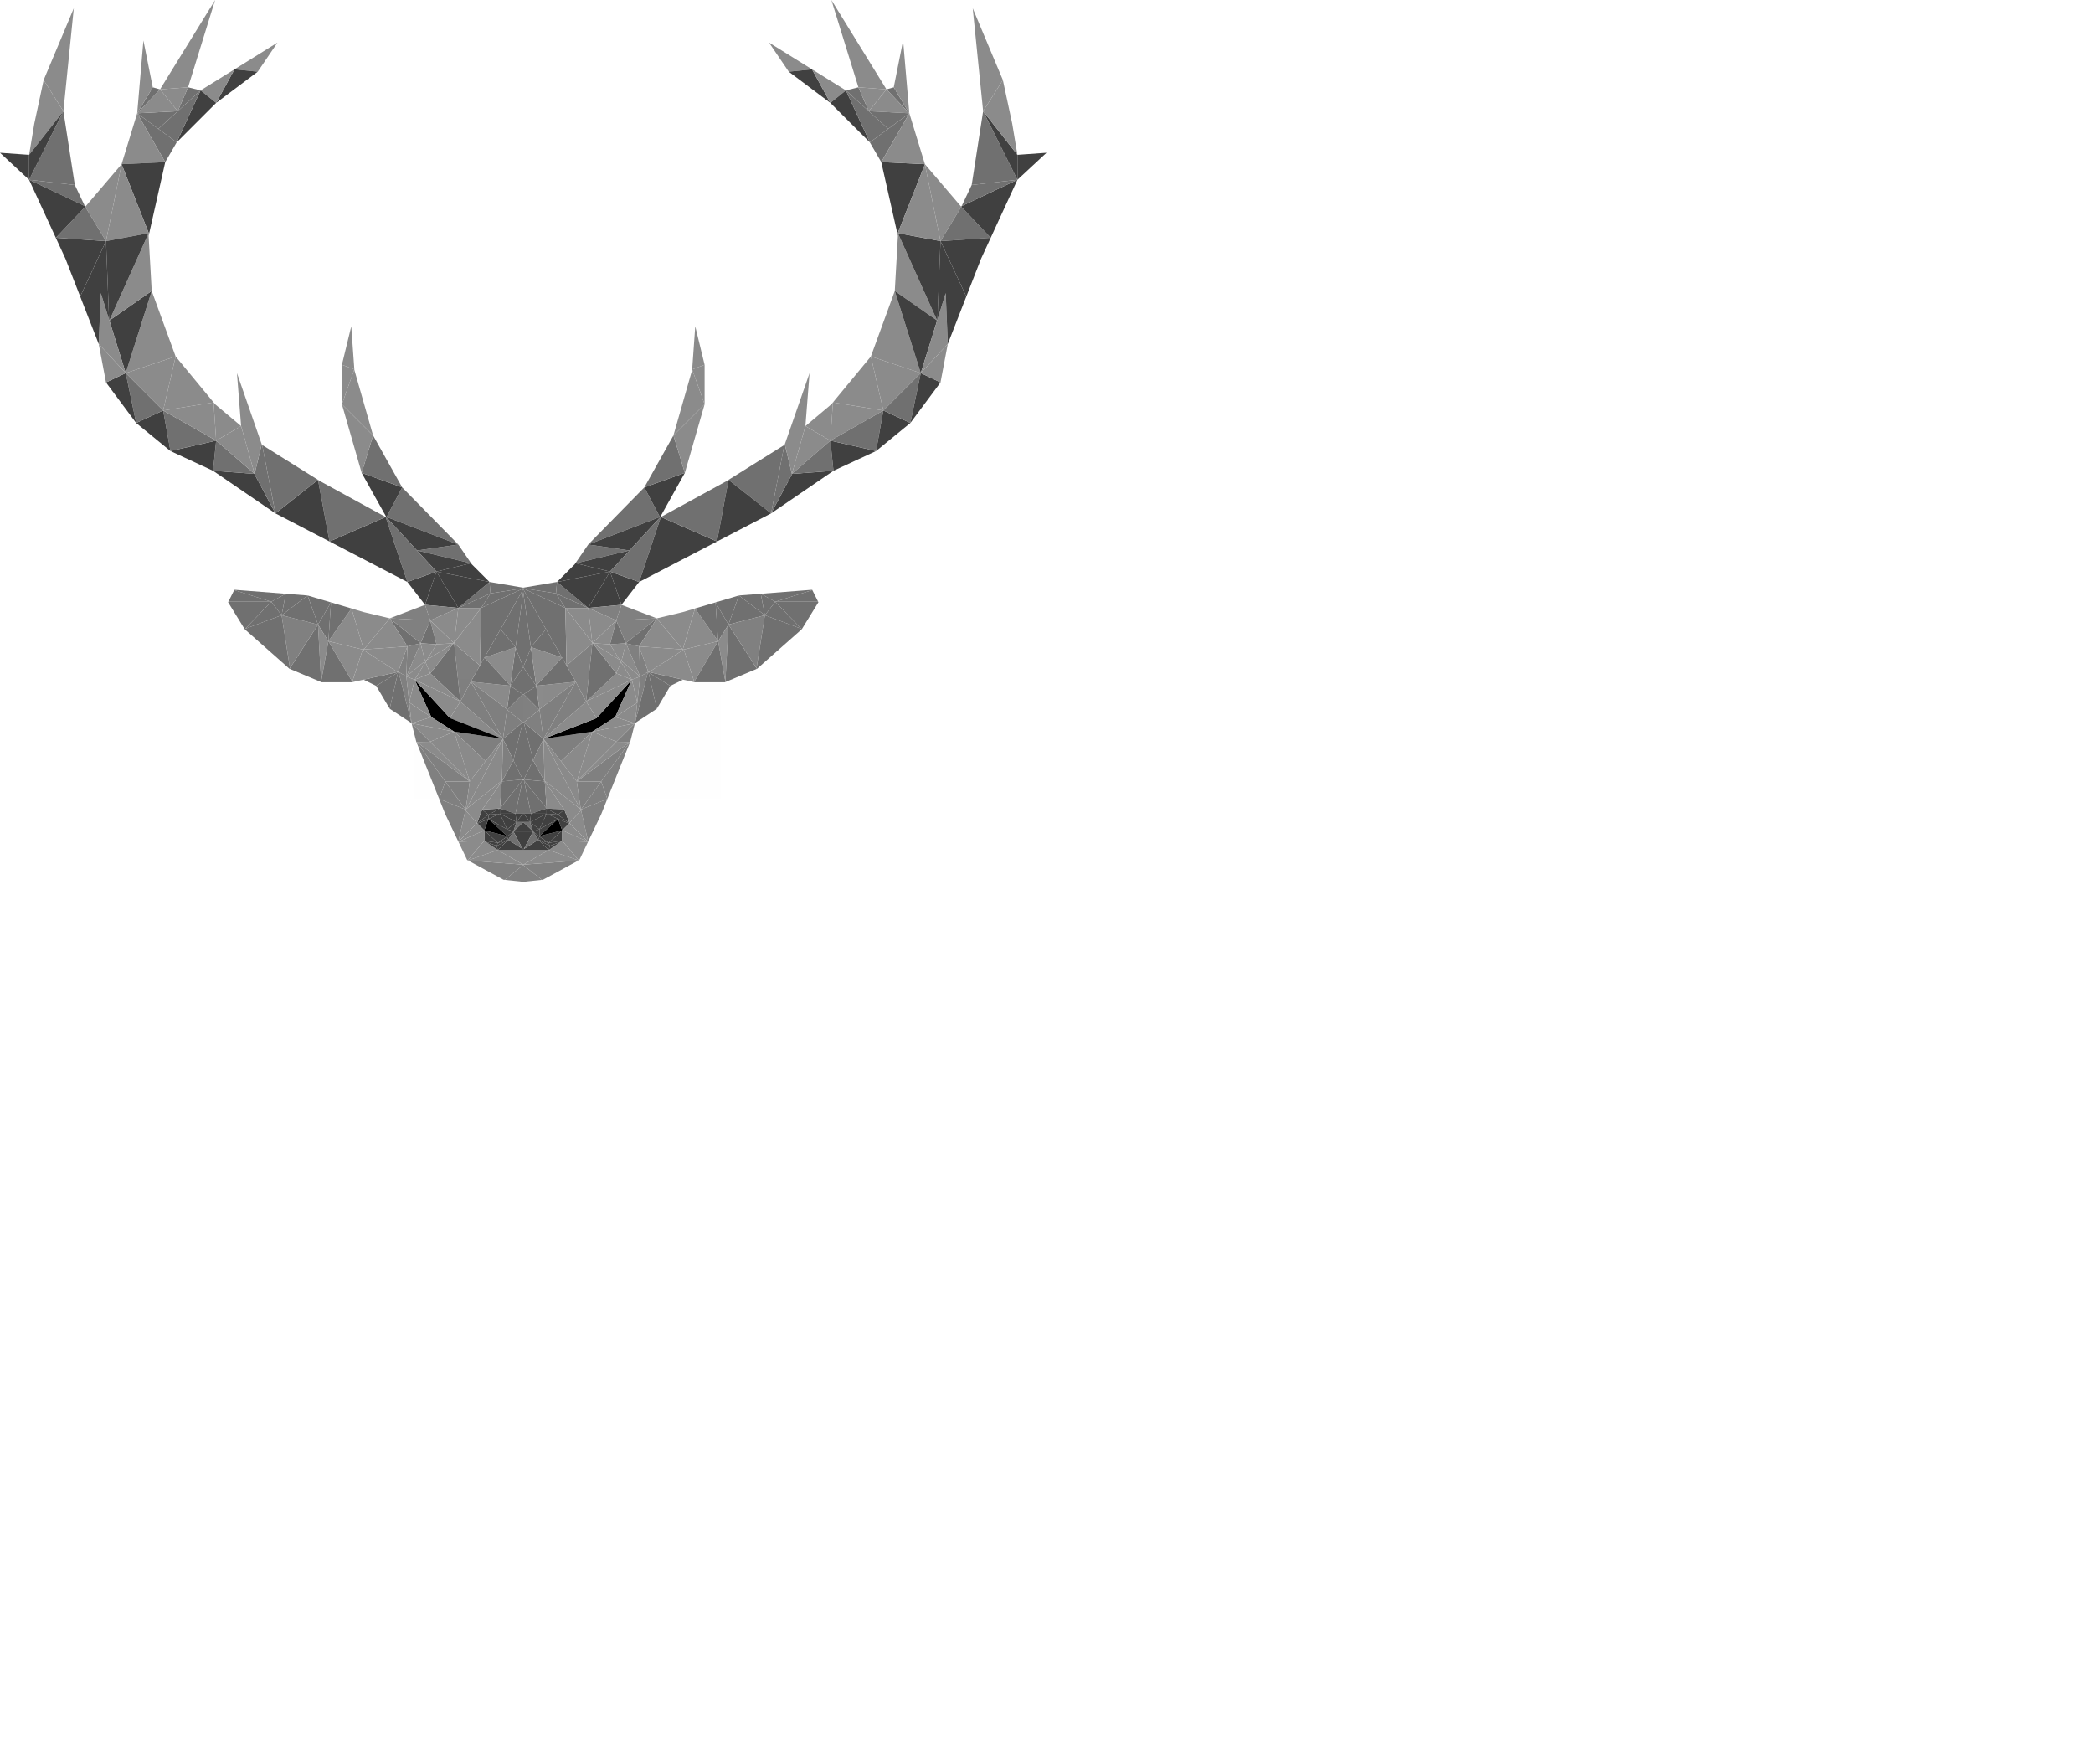
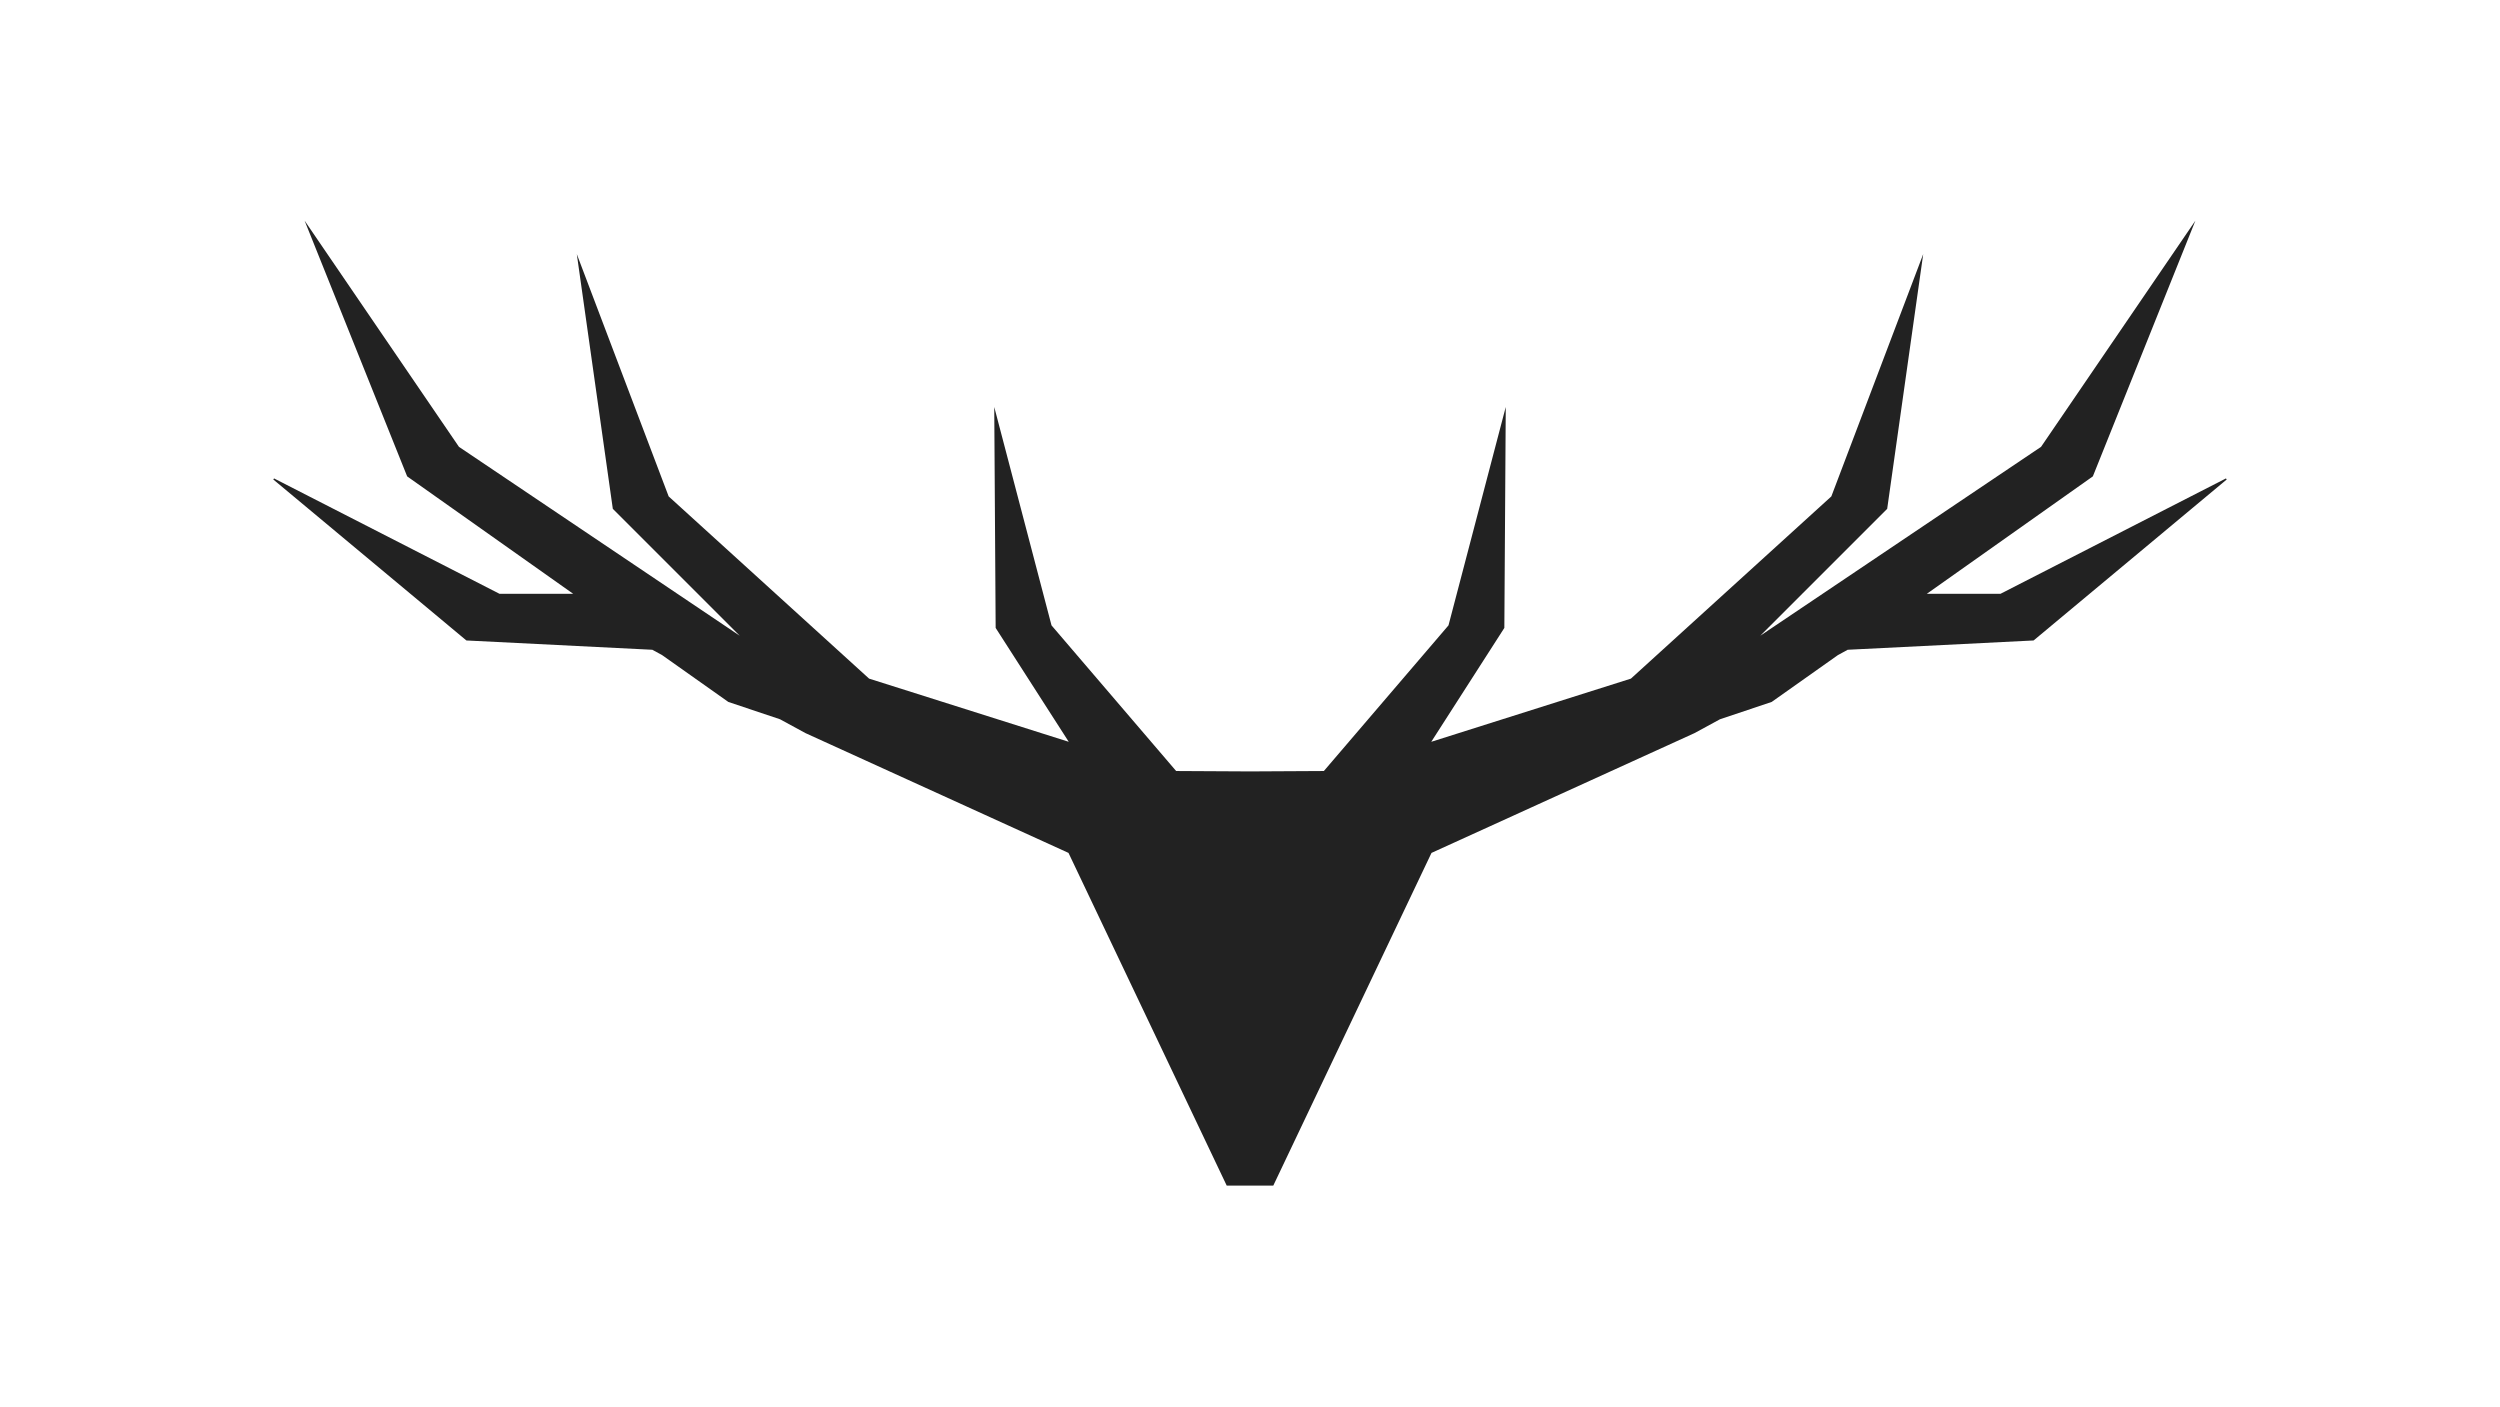
- <svg xmlns="http://www.w3.org/2000/svg" viewBox="0 0 1007 848.5">
+ <svg xmlns="http://www.w3.org/2000/svg" id="deer" viewBox="0 0 1920 1080">
  <defs>
-     <filter id="f2" x="0" y="0" width="200%" height="200%">
-       <feOffset result="offOut" in="SourceGraphic" dx="0" dy="0" />
-       <feGaussianBlur result="blurOut" in="offOut" stdDeviation="100" />
-       <feBlend in="SourceGraphic" in2="blurOut" mode="normal" />
-     </filter>
-     <style>
- svg {
-     transform: scale(0.5);
-     perspective: 800px;
- }
- .cls-1{
-     fill:gray;
-     transition: all 3s ease-in-out;
-     transform-origin: 50% 70%;
- }
- .cls-1:nth-child(even){
-     animation: 3s linear 1.75s switch-cls-1 infinite alternate;
- }
- .cls-1:nth-child(odd){
-     animation: 3s linear 2s switch-cls-1-odd infinite alternate;
- }
- .cls-2{
-     fill:#8b8b8b;
-     transition: all 3s ease-in-out;
- }
- .cls-2:nth-child(even){
-     animation: 3s linear 2.25s switch-cls-2 infinite alternate;
- }
- .cls-2:nth-child(odd){
-     animation: 3s linear 2.25s switch-cls-2-odd infinite alternate;
- }
- .cls-3{
-     fill:#404040;
-     transition: all 3s ease-in-out;
- }
- .cls-3:nth-child(even){
-     animation: 3s linear 2.75s switch-cls-3 infinite alternate;
- }
- .cls-3:nth-child(odd){
-     animation: 3s linear 3s switch-cls-3-odd infinite alternate;
- }
- .cls-4{
-     fill:#707070;
-     transition: all 3s ease-in-out;
- }
- .cls-4:nth-child(even) {
-     animation: 3s linear 3.5s switch-cls-4 infinite alternate;
- }
- .cls-4:nth-child(odd) {
-     animation: 3s linear 3.25s switch-cls-4-odd infinite alternate;
- }
- .cls-5{ 
-     animation: 3s linear 1s glow infinite alternate;
-     position: relative;
-     z-index: 100;
-     transition: all 3s ease-in-out;
-     filter: url(#f2);
- }
- 
- @keyframes glow {
-     from {
-         fill:#3e98c7;
-     }
-     to {
-         fill:#f00;
-     }
- }
- @keyframes switch-cls-1 {
-     from {
-         fill:gray;
-     }
-     to {
-         fill:darkgray;
-     }
- }
- @keyframes switch-cls-1-odd {
-     from {
-         fill:gray;
-     }
-     to {
-         fill:#999999;
-     }
- }
- @keyframes switch-cls-2 {
-     from {
-         fill:#8b8b8b;
-     }
-     to {
-         fill:#7e7d7d;
-     }
- }
- @keyframes switch-cls-2-odd {
-     from {
-         fill:#8b8b8b;
-     }
-     to {
-         fill:#595959;
-     }
- }
- @keyframes switch-cls-3 {
-     from {
-         fill:#8b8b8b;
-     }
-     to {
-         fill:#7e7d7d;
-     }
- }
- @keyframes switch-cls-3-odd {
-     from {
-         fill:#8b8b8b;
-     }
-     to {
-         fill:#666666;
-     }
- }
- @keyframes switch-cls-4 {
-     from {
-         fill:#707070;
-     }
-     to {
-         fill:#959595;
-     }
- }
- @keyframes switch-cls-4-odd {
-     from {
-         fill:#707070;
-     }
-     to {
-         fill:#9e9e9e;
-     }
- }
- </style>
+     <style>.cls-1{fill:#222;}</style>
  </defs>
-   <g id="Layer_2" data-name="Layer 2">
-     <g id="Layer_1-2" data-name="Layer 1">
-       <polygon class="cls-1" points="503.5 832.39 503.5 848.5 485.5 846.61 503.5 832.39" />
-       <polygon class="cls-1" points="503.5 832 503.5 832.39 485.5 846.61 484.5 846.5 450.49 828.04 503.5 832" />
-       <polygon class="cls-2" points="503.5 818 503.5 832 479 818 503.5 818" />
-       <polygon class="cls-3" points="503.5 800 503.5 817 503 817 494 800 503.5 800" />
-       <polygon class="cls-3" points="503.5 791 503.5 800 494 800 503.5 791" />
-       <polygon class="cls-3" points="503.5 783 503.5 791 497 791 503 783 503.5 783" />
-       <polygon class="cls-4" points="503.5 750 503.5 783 503 783 496 783 502.82 750.85 503.5 750" />
-       <polygon class="cls-1" points="503.5 668 503.5 695 503 695 488 683 503 668 503.5 668" />
-       <polygon class="cls-4" points="503.5 641.91 503.5 668 503 668 491.03 660.02 491.04 659.94 503.5 641.91" />
-       <polygon class="cls-4" points="503.5 569.63 503.5 641.91 496.1 623.26 496.18 622.7 503.5 569.63" />
-       <polygon class="cls-4" points="503.5 566.88 503.5 569.63 496.18 622.7 481.62 605.49 503.5 566.88" />
-       <polygon class="cls-4" points="503.5 565.5 503.5 566.08 472 571 471 560 503.5 565.5" />
-       <polygon class="cls-4" points="496.1 623.26 503.5 641.91 491.04 659.94 491.05 659.88 496.1 623.26" />
-       <polygon class="cls-4" points="503.5 750 502.99 750.05 503 750 494.03 731.59 503 695 503.5 695 503.5 750" />
-       <polygon class="cls-4" points="503.5 791 494 800 497 791 503.5 791" />
-       <polygon class="cls-2" points="503.5 832 450.49 828.04 450.26 827.91 479 818 503.5 832" />
-       <polygon class="cls-3" points="503.5 818 479 818 489 808 503 817 503.5 817 503.5 818" />
-       <polygon class="cls-4" points="503 695 494.03 731.59 484 711 503 695" />
-       <polygon class="cls-4" points="494.03 731.59 503 750 502.99 750.05 483.05 751.9 494.03 731.59" />
-       <polygon class="cls-3" points="503 783 497 791 496 783 503 783" />
-       <polygon class="cls-4" points="494 800 503 817 489 808 494 800" />
-       <polygon class="cls-1" points="503 695 484 711 487.86 682.98 488 683 503 695" />
-       <polygon class="cls-4" points="502.82 750.85 496 783 481 778 502.82 750.85" />
-       <polygon class="cls-3" points="496 783 497 791 481 783 496 783" />
-       <polygon class="cls-3" points="497 791 494 800 488 798 497 791" />
-       <polygon class="cls-3" points="497 791 488 798 481 783 497 791" />
-       <polygon class="cls-3" points="496 783 481 783 481 778 496 783" />
-       <polygon class="cls-1" points="484 711 494.03 731.59 483.05 751.9 483 751.91 484 711" />
-       <polygon class="cls-3" points="494 800 488 805 488 804.53 488 798 494 800" />
-       <polygon class="cls-3" points="494 800 489 808 488 805 494 800" />
-       <polygon class="cls-3" points="488 805 489 808 479 811 488 805" />
-       <polygon class="cls-3" points="489 808 479 818 478 814 489 808" />
-       <polygon class="cls-3" points="488 804.53 488 805 479 811 466 799 488 804.53" />
-       <polygon class="cls-3" points="488 798 488 804.53 470 788 488 798" />
-       <polygon class="cls-4" points="487.93 682.5 491.03 660.02 503 668 488 683 487.86 682.98 487.93 682.5" />
-       <polygon class="cls-3" points="481 783 488 798 470 788 481 783" />
-       <polygon points="488 804.53 466 799 470 788 488 804.53" />
-       <polygon class="cls-4" points="483 752 483.05 751.9 502.99 750.05 502.82 750.85 481 778 482.8 752 482.79 751.93 483 751.91 483 752" />
-       <polygon class="cls-3" points="481 778 481 783 470 784 481 778" />
-       <polygon class="cls-3" points="481 778 470 784 464 779 481 778" />
-       <polygon class="cls-3" points="481 783 470 788 470 784 481 783" />
-       <polygon class="cls-3" points="479 811 489 808 478 814 479 811" />
-       <polygon class="cls-3" points="479 811 478 814 467.26 809.88 466 809 479 811" />
-       <polygon class="cls-3" points="479 811 466 809 466 799 479 811" />
-       <polygon class="cls-2" points="479 818 450.26 827.91 450.13 827.84 465.75 809.29 467.26 809.88 479 818" />
-       <polygon class="cls-3" points="479 818 467.26 809.88 478 814 479 818" />
-       <polygon class="cls-3" points="470 784 470 788 459.45 792.45 459.15 792.15 470 784" />
-       <polygon class="cls-3" points="470 788 466 799 459.45 792.45 470 788" />
-       <polygon class="cls-3" points="470 784 459.15 792.15 459 792 461.33 785.94 464 779 470 784" />
-       <polygon class="cls-2" points="464 779 482.8 752 481 778 464 779" />
-       <polygon class="cls-2" points="466.2 632.71 496.18 622.7 496.1 623.26 491.05 659.88 466.2 632.71" />
-       <polygon class="cls-4" points="466.2 632.71 481.62 605.49 496.18 622.7 466.2 632.71" />
-       <polygon class="cls-4" points="503.5 566.23 463 585 472 571 503.5 566.08 503.5 566.23" />
-       <polygon class="cls-4" points="463 585 503.5 566.23 503.5 566.88 481.62 605.49 466.2 632.71 461.81 640.45 463 585" />
-       <polygon class="cls-2" points="448.65 778.48 484 711 483 751.91 482.79 751.93 482 752 448.65 778.48" />
-       <polygon class="cls-2" points="467.26 809.88 465.75 809.29 466 809 467.26 809.88" />
-       <polygon class="cls-2" points="448.65 778.48 482 752 482.79 751.93 482.8 752 464 779 448.38 779 448.65 778.48" />
-       <path class="cls-2" d="M466.25,799.25v10h0l-24.84,1,0,0Z" transform="translate(-0.25 -0.25)" />
-       <path class="cls-2" d="M466.25,809.25l-.25.29-.4-.15a3.07,3.07,0,0,1,.64-.14Z" transform="translate(-0.25 -0.25)" />
-       <path class="cls-2" d="M441.4,810.24l24.84-1a3.07,3.07,0,0,0-.64.14l.4.15-15.62,18.55-.63-.34-7.3-15.3Z" transform="translate(-0.25 -0.25)" />
-       <polygon class="cls-2" points="464 779 461.33 785.94 459 792 448 779.73 448.38 779 464 779" />
-       <path class="cls-2" d="M459.4,792.4l.3.3-.42.17a.15.15,0,0,1-.14-.27Z" transform="translate(-0.25 -0.25)" />
-       <path class="cls-2" d="M459.25,792.25l.15.15-.26.2a.15.15,0,0,0,.14.27l.42-.17,6.55,6.55-24.88,11,0-.05Z" transform="translate(-0.25 -0.25)" />
-       <polygon class="cls-2" points="487.93 682.5 453 656 491.05 659.88 491.04 659.94 491 660 491.03 660.02 487.93 682.5" />
-       <polygon class="cls-1" points="453 656 487.93 682.5 487.86 682.98 484 711 453 656" />
-       <polygon class="cls-4" points="491.05 659.88 453 656 461.81 640.45 466.2 632.71 491.05 659.88" />
-       <polygon class="cls-4" points="463 585 441 585 472 571 463 585" />
-       <polygon class="cls-2" points="484 711 448.65 778.48 448.12 778.91 452 752 467.23 732.48 484 711" />
-       <polygon class="cls-4" points="472 571 441 585 471 560 472 571" />
-       <polygon class="cls-1" points="448 779 428.49 752.02 428.5 752 452 752 448.12 778.91 448 779" />
-       <polygon class="cls-1" points="453 656 443 675 442.99 674.91 443 674.9 442.99 674.89 437 619 461.81 640.45 453 656" />
-       <polygon class="cls-2" points="448.65 778.48 448.38 779 448.11 779 448.12 778.91 448.65 778.48" />
-       <polygon class="cls-2" points="448.38 779 448 779.73 448.11 779 448.38 779" />
-       <polygon class="cls-2" points="448.12 778.91 448.11 779 448 779 448.12 778.91" />
-       <polygon class="cls-2" points="448 779.73 459 792 441.1 809.9 441.05 809.79 448 779 448.11 779 448 779.73" />
-       <polygon class="cls-1" points="448 779 441.05 809.79 428.5 783.5 422.6 768.75 448 779" />
-       <polygon class="cls-2" points="433 691 442.93 675.01 444 676 484 711 433 691" />
-       <polygon class="cls-1" points="437 704 484 711 467.23 732.48 437 704" />
-       <polygon class="cls-1" points="484 711 444 676 442.93 675.01 442.99 674.91 443 675 453 656 484 711" />
-       <polygon class="cls-2" points="461.81 640.45 437 619 437.08 618.33 463 585 461.81 640.45" />
-       <polygon class="cls-2" points="437 704 467.23 732.48 452 752 437 704" />
-       <polygon class="cls-2" points="437.08 618.33 441 585 463 585 437.08 618.33" />
-       <polygon class="cls-2" points="414 597 441 585 437.08 618.33 436.75 618.76 414 597" />
-       <polygon class="cls-4" points="414 648 436.58 618.96 436.59 618.96 436.75 618.76 437 619 442.99 674.89 442.64 674.73 414 648" />
-       <polygon class="cls-1" points="428.49 752.02 448 779 422.6 768.75 428.49 752.02" />
-       <polygon class="cls-2" points="436.58 618.96 420 620 414 597 436.75 618.76 436.59 618.96 436.58 618.96" />
-       <polygon class="cls-3" points="471 560 420 550 453 542 453.22 541.85 454 543 471 560" />
-       <polygon class="cls-3" points="441 585 420 550 471 560 441 585" />
-       <polygon class="cls-3" points="441 585 409 582 420 550 441 585" />
-       <polygon class="cls-2" points="452 752 413.76 713.76 413.77 713.76 437 704 452 752" />
-       <polygon class="cls-1" points="414 597 409 582 441 585 414 597" />
-       <polygon class="cls-4" points="404.72 618.78 414 597 420 620 404.98 618.98 404.72 618.78" />
-       <polygon class="cls-5" points="415 690 399 654 433 691 484 711 437 704 415 690" />
-       <polygon class="cls-2" points="414 648 409.45 637.08 410.81 634.88 436.58 618.96 414 648" />
-       <polygon class="cls-2" points="410.81 634.88 420 620 436.58 618.96 410.81 634.88" />
-       <polygon class="cls-2" points="433 691 399 654 442.64 674.73 442.93 675.01 433 691" />
-       <polygon class="cls-2" points="413.76 713.76 396.08 696.08 396.06 696.01 437 704 413.77 713.76 413.76 713.76" />
-       <polygon class="cls-2" points="420 620 410.81 634.88 409 636 404.68 619.07 405 619 404.98 618.98 420 620" />
-       <polygon class="cls-2" points="452 752 401 714 413.76 713.76 452 752" />
-       <polygon class="cls-2" points="442.64 674.73 399 654 414 648 442.64 674.73" />
-       <polygon class="cls-2" points="414 648 399 654 409.45 637.08 414 648" />
-       <polygon class="cls-2" points="410.81 634.88 409.45 637.08 409 636 410.81 634.88" />
-       <polygon class="cls-1" points="428.49 752.02 401 714 452 752 428.5 752 428.49 752.02" />
-       <polygon class="cls-1" points="422.6 768.75 400.74 714.1 401 714 428.49 752.02 422.6 768.75" />
-       <polygon class="cls-2" points="396.06 695.98 415 690 437 704 396.06 696.01 396.06 695.98" />
-       <polygon class="cls-2" points="391 651 409 636 409.45 637.08 399 654 391 651" />
-       <polygon class="cls-3" points="392 560 420 550 409 582 392 560" />
-       <polygon class="cls-2" points="393.77 675.94 399 654 415 690 393.77 675.94" />
-       <polygon class="cls-4" points="401.25 529.69 441 524 453.22 541.85 453 542 401.25 529.69" />
-       <polygon class="cls-3" points="401.25 529.69 453 542 420 550 401.25 529.69" />
-       <polygon class="cls-2" points="409 636 391 651 404.59 619.09 404.68 619.07 409 636" />
-       <polygon class="cls-1" points="396.08 696.08 413.76 713.76 401 714 400.74 714.1 400.5 713.5 396.08 696.08" />
-       <polygon class="cls-4" points="375 595 404.72 618.78 404.65 618.96 404.59 619.09 392 622 375 595" />
-       <polygon class="cls-1" points="404.59 619.09 391 651 392 622 404.59 619.09" />
-       <polygon class="cls-2" points="393.77 675.94 415 690 396.06 695.98 396.01 695.81 395.95 695.58 393.77 675.94" />
-       <polygon class="cls-2" points="393.77 675.94 391 651 399 654 393.77 675.94" />
-       <polygon class="cls-1" points="391 651 393.77 675.94 395.95 695.58 383.5 646.5 391 651" />
-       <polygon class="cls-4" points="441 524 372 497.5 387 469 441 524" />
-       <polygon class="cls-4" points="383.5 646.5 395.95 695.58 395.98 695.79 375 682 383 647 383.15 646.58 383.5 646.5" />
-       <polygon class="cls-1" points="383.15 646.58 392 622 391 651 383.5 646.5 383.15 646.58" />
-       <polygon class="cls-2" points="382.55 646.71 383.15 646.58 383 647 382.55 646.71" />
-       <polygon class="cls-1" points="404.72 618.78 375 595 414 597 404.72 618.78" />
-       <polygon class="cls-4" points="362 660 383 647 375 682 362 660" />
-       <polygon class="cls-1" points="375 595 409 582 414 597 375 595" />
-       <polygon class="cls-3" points="372 497.5 441 524 401.25 529.69 372 498 371.79 497.62 372 497.5" />
-       <polygon class="cls-3" points="371.79 497.62 348 455 387 469 372 497.5 371.79 497.62" />
-       <polygon class="cls-4" points="372 498 401.25 529.69 420 550 392 560 371.09 497.5 372 498" />
-       <polygon class="cls-4" points="383 647 362 660 349.75 654 382.55 646.71 383 647" />
-       <polygon class="cls-2" points="382.55 646.71 349.75 654 339.08 656.37 339 656 349 625 382.55 646.71" />
-       <polygon class="cls-4" points="348 455 359 419 387 469 348 455" />
-       <polygon class="cls-2" points="350.06 624.93 375 595 392 622 350.06 624.93" />
-       <polygon class="cls-2" points="359 419 348 455 329 389 359 419" />
-       <polygon class="cls-2" points="341 356 359 419 329 389 340.96 355.44 341 356" />
-       <polygon class="cls-2" points="350 625 350.06 624.93 392 622 383.15 646.58 382.55 646.71 349 625 349.98 624.93 350 625" />
-       <polygon class="cls-3" points="392 560 317.06 521.05 371.09 497.5 392 560" />
-       <polygon class="cls-2" points="349 625 339 656 316 617 349 625" />
-       <polygon class="cls-2" points="349 625 316 617 338.24 585.52 349.98 624.93 349 625" />
-       <polygon class="cls-2" points="375 595 350.06 624.93 349.98 624.93 338.24 585.52 350 589 375 595" />
-       <polygon class="cls-2" points="338 314 340.96 355.44 329 351 338 314" />
-       <polygon class="cls-2" points="340.96 355.44 329 389 329 351 340.96 355.44" />
-       <polygon class="cls-4" points="317.06 521.05 306 461.75 308 463 371.09 497.5 317.06 521.05" />
-       <polygon class="cls-4" points="338.24 585.52 316 617 318.5 579.67 338.24 585.51 338.24 585.52" />
-       <polygon class="cls-4" points="318.5 579.67 316 617 306 601 318.5 579.67" />
-       <polygon class="cls-2" points="306 601 316 617 309 656 306 601" />
-       <polygon class="cls-4" points="309 656 316 617 339 656 339.08 656.37 338.5 656.5 309.5 656.5 308.9 656.25 309 656" />
-       <polygon class="cls-4" points="306 601 309 656 308.9 656.25 278.75 643.6 279 643 306 601" />
-       <polygon class="cls-4" points="296 573 318.5 579.67 306 601 296 573" />
-       <polygon class="cls-1" points="306 601 279 643 271 592 306 601" />
-       <polygon class="cls-3" points="306 461.75 317.06 521.05 265 494 306 461.75" />
-       <polygon class="cls-4" points="296 573 306 601 271 592 296 573" />
-       <polygon class="cls-4" points="252.28 428.17 306 461.75 265 494 252.28 428.17" />
-       <polygon class="cls-4" points="274.97 571.36 296 573 271 592 274.97 571.36" />
-       <polygon class="cls-4" points="261 579 274.97 571.36 271 592 261 579" />
-       <polygon class="cls-4" points="261 579 271 592 236 605 261 579" />
-       <polygon class="cls-2" points="267 41 248 69 225.68 66.69 267 41" />
-       <polygon class="cls-3" points="244.76 455.98 265 494 205 453 244.76 455.98" />
-       <polygon class="cls-4" points="245 456 251.82 427.48 252 428 252.28 428.17 265 494 244.76 455.98 245 456" />
-       <polygon class="cls-3" points="248 69 208 99 225.68 66.69 248 69" />
-       <polygon class="cls-4" points="244.76 455.98 205 453 208 424 244.57 455.63 244.76 455.98" />
-       <polygon class="cls-4" points="226.04 567.54 274.97 571.36 261 579 226 568 226.04 567.54" />
-       <polygon class="cls-4" points="236 605 271 592 279 643 278.75 643.6 278.5 643.5 235.5 605.5 235.41 605.36 236 605" />
-       <polygon class="cls-2" points="232 410 245 456 244.57 455.63 208 424 232 410" />
-       <polygon class="cls-2" points="228 359 251.82 427.48 245 456 232 410 228 359" />
-       <polygon class="cls-4" points="226 568 261 579 220 579 219.8 578.9 225.5 567.5 226.04 567.54 226 568" />
-       <polygon class="cls-2" points="225.68 66.69 208 99 193 87 225.68 66.69" />
-       <polygon class="cls-2" points="207 389 232 410 208 424 205.55 387.25 207 389" />
-       <polygon class="cls-4" points="220 579 261 579 236 605 235.41 605.36 219.5 579.5 219.8 578.9 220 579" />
-       <polygon class="cls-3" points="208 99 170 137 193 87 208 99" />
-       <polygon class="cls-3" points="208 424 205 453 164 434 208 424" />
-       <polygon class="cls-4" points="208 424 164 434 157 395 208 424" />
-       <polygon class="cls-2" points="207 0 181 84 154 86 207 0" />
-       <polygon class="cls-2" points="157 395 205.55 387.24 205.55 387.25 208 424 157 395" />
-       <polygon class="cls-4" points="193 87 170 137 152.37 124.01 171.04 107 171.05 107 171.05 106.99 193 87" />
-       <polygon class="cls-4" points="193 87 171.05 106.99 181 84 193 87" />
-       <polygon class="cls-2" points="181 84 171.05 106.99 171.05 107 171.04 107 171 107 154 86 181 84" />
-       <polygon class="cls-2" points="169 343 205.55 387.24 157 395 169 343" />
-       <polygon class="cls-4" points="171 107 171.04 107 152.37 124.01 132 109 171 107" />
-       <polygon class="cls-2" points="154 86 171 107 132 109 154 86" />
-       <polygon class="cls-4" points="170 137 159 156 132 109 152.37 124.01 170 137" />
-       <polygon class="cls-3" points="157 395 164 434 131 407 157 395" />
-       <polygon class="cls-2" points="121 359 169 343 157 395 121 359" />
-       <polygon class="cls-2" points="132 109 159 156 117 158 132 109" />
-       <polygon class="cls-4" points="157 395 131 407 121 359 157 395" />
-       <polygon class="cls-4" points="154 86 132 109 147 84 154 86" />
-       <polygon class="cls-3" points="143 224 117 158 159 156 143.56 224.51 143 224.38 143 224" />
-       <polygon class="cls-2" points="138 39 147 84 132 109 138 39" />
-       <polygon class="cls-3" points="121 359 131 407 102 368 121 359" />
-       <polygon class="cls-2" points="121 359 146 280 169 343 121 359" />
-       <polygon class="cls-3" points="146 280 121 359 105.24 308.44 146 280" />
-       <polygon class="cls-2" points="102 232 117 158 143 224 143 224.38 102 232" />
-       <polygon class="cls-2" points="105.24 308.44 143 224.38 143.56 224.51 143 227 146 280 105.24 308.44" />
-       <polygon class="cls-3" points="143 224.38 105.24 308.44 104.98 307.62 102 232 143 224.38" />
-       <polygon class="cls-2" points="95 331 121 359 102 368 95 331" />
-       <polygon class="cls-2" points="105.24 308.44 121 359 95 331 97 282 104.98 307.62 105.24 308.44" />
-       <polygon class="cls-2" points="102 232 82 199 117 158 102 232" />
-       <polygon class="cls-3" points="77.18 285.33 102 232 104.98 307.62 97 282 95 331 77.18 285.33" />
-       <polygon class="cls-3" points="102 232 77.18 285.33 63 249 53.7 228.81 53.71 228.81 102 232" />
-       <polygon class="cls-2" points="71 8 61 107 42 77 71 8" />
-       <polygon class="cls-4" points="61 107 72 178 28 173 61 107" />
-       <polygon class="cls-4" points="82 199 102 232 53.71 228.81 82 199" />
-       <polygon class="cls-4" points="28 173 72 178 81.43 197.8 81 198 28 173" />
-       <polygon class="cls-3" points="81 198 81.43 197.8 82 199 53.71 228.81 53.7 228.81 28 173 81 198" />
-       <polygon class="cls-2" points="61 107 28 149 33 119 42 77 61 107" />
-       <polygon class="cls-3" points="61 107 28 173 28 149 61 107" />
-       <polygon class="cls-3" points="0 147 28 149 28 173 0 147" />
-       <polygon class="cls-1" points="503.5 832.39 503.5 848.5 521.5 846.61 503.5 832.39" />
-       <polygon class="cls-1" points="503.5 832 503.5 832.39 521.5 846.61 522.5 846.5 556.51 828.04 503.5 832" />
-       <polygon class="cls-2" points="503.5 818 503.5 832 528 818 503.5 818" />
-       <polygon class="cls-3" points="503.5 800 503.5 817 504 817 513 800 503.5 800" />
-       <polygon class="cls-3" points="503.5 791 503.5 800 513 800 503.5 791" />
-       <polygon class="cls-3" points="503.5 783 503.5 791 510 791 504 783 503.5 783" />
-       <polygon class="cls-4" points="511 783 504.18 750.85 503.5 750 503.5 783 504 783 511 783" />
-       <polygon class="cls-4" points="515.96 659.94 503.5 641.91 503.5 668 504 668 515.97 660.02 515.96 659.94" />
-       <polygon class="cls-4" points="510.82 622.7 503.5 569.63 503.5 641.91 510.9 623.26 510.82 622.7" />
-       <polygon class="cls-4" points="503.5 791 513 800 510 791 503.5 791" />
-       <polygon class="cls-2" points="503.5 832 556.51 828.04 556.74 827.91 528 818 503.5 832" />
-       <polygon class="cls-1" points="504 695 519 683 504 668 503.5 668 503.5 695 504 695" />
-       <polygon class="cls-3" points="503.5 818 528 818 518 808 504 817 503.5 817 503.5 818" />
-       <polygon class="cls-3" points="504 783 510 791 511 783 504 783" />
-       <polygon class="cls-4" points="513 800 504 817 518 808 513 800" />
-       <polygon class="cls-4" points="512.97 731.59 504 695 503.5 695 503.5 750 504.01 750.05 504 750 512.97 731.59" />
-       <polygon class="cls-4" points="504.18 750.85 511 783 526 778 504.18 750.85" />
-       <polygon class="cls-4" points="510.9 623.26 503.5 641.91 515.96 659.94 515.95 659.88 510.9 623.26" />
-       <polygon class="cls-4" points="519.07 682.5 515.97 660.02 504 668 519 683 519.14 682.98 519.07 682.5" />
-       <polygon class="cls-3" points="511 783 510 791 526 783 511 783" />
-       <polygon class="cls-3" points="510 791 513 800 519 798 510 791" />
-       <polygon class="cls-3" points="510 791 519 798 526 783 510 791" />
-       <polygon class="cls-4" points="525.38 605.49 503.5 566.88 503.5 569.63 510.82 622.7 525.38 605.49" />
-       <polygon class="cls-4" points="504.01 750.05 523.95 751.9 512.97 731.59 504 750 504.01 750.05" />
-       <polygon class="cls-3" points="511 783 526 783 526 778 511 783" />
-       <polygon class="cls-4" points="523 711 504 695 512.97 731.59 523 711" />
-       <polygon class="cls-3" points="513 800 519 805 519 804.53 519 798 513 800" />
-       <polygon class="cls-3" points="513 800 518 808 519 805 513 800" />
-       <polygon class="cls-3" points="519 805 518 808 528 811 519 805" />
-       <polygon class="cls-3" points="518 808 528 818 529 814 518 808" />
-       <polygon class="cls-3" points="519 805 528 811 541 799 519 804.53 519 805" />
-       <polygon class="cls-3" points="519 798 519 804.53 537 788 519 798" />
-       <polygon class="cls-3" points="526 783 519 798 537 788 526 783" />
-       <polygon points="519 804.53 541 799 537 788 519 804.53" />
-       <polygon class="cls-2" points="554 656 515.95 659.88 515.96 659.94 516 660 515.97 660.02 519.07 682.5 554 656" />
-       <polygon class="cls-1" points="504 695 523 711 519.14 682.98 519 683 504 695" />
-       <polygon class="cls-1" points="523 711 512.97 731.59 523.95 751.9 524 751.91 523 711" />
-       <polygon class="cls-1" points="523 711 554 656 519.07 682.5 519.14 682.98 523 711" />
-       <polygon class="cls-2" points="558.35 778.48 523 711 524 751.91 524.22 751.93 525 752 558.35 778.48" />
-       <polygon class="cls-4" points="504.18 750.85 526 778 524.21 752 524.22 751.93 524 751.91 524 752 523.95 751.9 504.01 750.05 504.18 750.85" />
-       <polygon class="cls-2" points="524.21 752 526 778 543 779 524.21 752" />
-       <polygon class="cls-2" points="524.21 752 543 779 558.62 779 558.35 778.48 525 752 524.22 751.93 524.21 752" />
-       <polygon class="cls-3" points="526 778 526 783 537 784 526 778" />
-       <polygon class="cls-3" points="526 778 537 784 543 779 526 778" />
-       <polygon class="cls-3" points="526 783 537 788 537 784 526 783" />
-       <polygon class="cls-3" points="528 811 518 808 529 814 528 811" />
-       <polygon class="cls-3" points="528 811 529 814 539.72 809.88 541 809 528 811" />
-       <polygon class="cls-3" points="528 811 541 809 541 799 528 811" />
-       <polygon class="cls-2" points="528 818 556.74 827.91 556.87 827.84 541.25 809.3 539.72 809.88 528 818" />
-       <polygon class="cls-3" points="529 814 528 818 539.72 809.88 529 814" />
-       <polygon class="cls-4" points="503.5 566.23 544 585 535 571 503.5 566.08 503.5 566.23" />
-       <polygon class="cls-4" points="503.5 566.08 535 571 536 560 503.5 565.5 503.5 566.08" />
-       <polygon class="cls-2" points="539.77 732.48 523 711 558.35 778.48 558.88 778.91 555 752 539.77 732.48" />
-       <polygon class="cls-2" points="540.8 632.71 510.82 622.7 510.9 623.26 515.95 659.88 540.8 632.71" />
-       <polygon class="cls-4" points="540.8 632.71 525.38 605.49 510.82 622.7 540.8 632.71" />
-       <polygon class="cls-1" points="570 704 523 711 539.77 732.48 570 704" />
-       <polygon class="cls-3" points="537 784 537 788 547.55 792.45 547.85 792.15 537 784" />
-       <polygon class="cls-3" points="537 788 541 799 547.55 792.45 537 788" />
-       <polygon class="cls-3" points="537 784 547.85 792.15 548 792 545.67 785.94 543 779 537 784" />
-       <polygon class="cls-2" points="539.72 809.88 541.25 809.3 541 809 539.72 809.88" />
-       <polygon class="cls-2" points="539.77 732.48 555 752 570 704 539.77 732.48" />
-       <polygon class="cls-2" points="541 799 541 809 541.01 809 565.85 809.99 565.88 809.95 541 799" />
-       <path class="cls-2" d="M541.25,809.25l.25.3.41-.16a3,3,0,0,0-.65-.14Z" transform="translate(-0.25 -0.25)" />
-       <path class="cls-2" d="M566.1,810.24l-24.84-1a3,3,0,0,1,.65.14l-.41.16,15.62,18.54.63-.34,7.3-15.3Z" transform="translate(-0.25 -0.25)" />
-       <polygon class="cls-4" points="545.19 640.45 544 585 503.5 566.23 503.5 566.88 525.38 605.49 540.8 632.71 545.19 640.45" />
-       <polygon class="cls-2" points="543 779 545.67 785.94 548 792 559 779.73 558.62 779 543 779" />
-       <polygon class="cls-5" points="523 711 570 704 592 690 608 654 574 691 523 711" />
-       <polygon class="cls-2" points="544 585 545.19 640.45 570 619 569.92 618.33 544 585" />
-       <polygon class="cls-2" points="523 711 574 691 564.07 675.01 563 676 523 711" />
-       <path class="cls-2" d="M548.1,792.4l-.3.3.42.17a.16.16,0,0,0,.15-.27Z" transform="translate(-0.25 -0.25)" />
-       <path class="cls-2" d="M548.25,792.25l-.15.15.27.2a.16.16,0,0,1-.15.27l-.42-.17-6.55,6.55,24.88,11,0-.05Z" transform="translate(-0.25 -0.25)" />
-       <polygon class="cls-4" points="545.19 640.45 540.8 632.71 515.95 659.88 554 656 545.19 640.45" />
-       <polygon class="cls-2" points="570 704 555 752 593.24 713.76 570 704" />
-       <polygon class="cls-1" points="555 752 558.88 778.91 559 779 578.51 752.02 578.5 752 555 752" />
-       <polygon class="cls-1" points="555 752 578.5 752 578.51 752.02 606 714 555 752" />
-       <polygon class="cls-2" points="555 752 606 714 593.24 713.76 555 752" />
-       <polygon class="cls-2" points="558.35 778.48 558.62 779 558.89 779 558.88 778.91 558.35 778.48" />
-       <polygon class="cls-2" points="558.62 779 559 779.73 558.89 779 558.62 779" />
-       <polygon class="cls-2" points="558.88 778.91 558.89 779 559 779 558.88 778.91" />
-       <polygon class="cls-2" points="559 779.73 548 792 565.9 809.9 565.95 809.79 559 779 558.89 779 559 779.73" />
-       <polygon class="cls-1" points="578.51 752.02 559 779 584.4 768.75 578.51 752.02" />
-       <polygon class="cls-1" points="559 779 565.95 809.79 578.5 783.5 584.4 768.75 559 779" />
-       <polygon class="cls-1" points="554 656 523 711 563 676 564.07 675.01 564.01 674.91 564 675 554 656" />
-       <polygon class="cls-2" points="564.36 674.73 564.07 675.01 574 691 608 654 564.36 674.73" />
-       <polygon class="cls-4" points="566 585 535 571 544 585 566 585" />
-       <polygon class="cls-2" points="564.36 674.73 608 654 593 648 564.36 674.73" />
-       <polygon class="cls-2" points="566 585 544 585 569.92 618.33 566 585" />
-       <polygon class="cls-4" points="566 585 536 560 535 571 566 585" />
-       <polygon class="cls-1" points="570 619 545.19 640.45 554 656 564 675 564.01 674.91 564 674.9 564.01 674.89 570 619" />
-       <polygon class="cls-2" points="570 704 593.24 713.76 610.92 696.08 610.94 696.01 570 704" />
-       <polygon class="cls-2" points="570 704 610.94 696.01 610.94 695.98 592 690 570 704" />
-       <polygon class="cls-4" points="570 619 564.01 674.89 564.36 674.73 593 648 570.42 618.96 570.41 618.96 570.25 618.76 570 619" />
-       <polygon class="cls-2" points="570.42 618.96 593 648 597.55 637.08 596.19 634.88 570.42 618.96" />
-       <polygon class="cls-4" points="566 524 635 497.5 620 469 566 524" />
-       <polygon class="cls-2" points="587 620 570.42 618.96 596.19 634.88 587 620" />
-       <polygon class="cls-1" points="578.51 752.02 584.4 768.75 606.26 714.1 606 714 578.51 752.02" />
-       <polygon class="cls-2" points="593 597 566 585 569.92 618.33 570.25 618.76 593 597" />
-       <polygon class="cls-3" points="553 543 536 560 587 550 554 542 553.78 541.85 553 543" />
-       <polygon class="cls-2" points="570.42 618.96 587 620 593 597 570.25 618.76 570.41 618.96 570.42 618.96" />
-       <polygon class="cls-3" points="587 550 536 560 566 585 587 550" />
-       <polygon class="cls-2" points="587 620 596.19 634.88 598 636 602.33 619.08 602 619 602.02 618.98 587 620" />
-       <polygon class="cls-4" points="593 597 587 620 602.02 618.98 602.28 618.78 593 597" />
-       <polygon class="cls-3" points="566 585 598 582 587 550 566 585" />
-       <polygon class="cls-1" points="566 585 593 597 598 582 566 585" />
-       <polygon class="cls-2" points="608 654 592 690 613.23 675.94 608 654" />
-       <polygon class="cls-2" points="592 690 610.94 695.98 610.99 695.81 611.05 695.58 613.23 675.94 592 690" />
-       <polygon class="cls-2" points="597.55 637.08 593 648 608 654 597.55 637.08" />
-       <polygon class="cls-3" points="615 560 587 550 598 582 615 560" />
-       <polygon class="cls-2" points="596.19 634.88 597.55 637.08 598 636 596.19 634.88" />
-       <polygon class="cls-1" points="632 595 593 597 602.28 618.78 632 595" />
-       <polygon class="cls-2" points="598 636 597.55 637.08 608 654 616 651 598 636" />
-       <polygon class="cls-2" points="602.33 619.08 598 636 616 651 602.41 619.09 602.33 619.08" />
-       <polygon class="cls-2" points="602 619 602.33 619.08 602.36 618.97 602.36 618.96 602.35 618.96 602.02 618.98 602 619" />
-       <polygon class="cls-4" points="602.28 618.78 602.35 618.96 602.36 618.96 602.36 618.97 602.41 619.09 615 622 632 595 602.28 618.78" />
-       <polygon class="cls-1" points="615 622 602.41 619.09 616 651 615 622" />
-       <polygon class="cls-4" points="605.75 529.69 566 524 553.78 541.85 554 542 605.75 529.69" />
-       <polygon class="cls-3" points="605.75 529.69 554 542 587 550 605.75 529.69" />
-       <polygon class="cls-1" points="606 714 606.26 714.1 606.5 713.5 610.92 696.08 593.24 713.76 606 714" />
-       <polygon class="cls-1" points="593 597 632 595 598 582 593 597" />
-       <polygon class="cls-2" points="608 654 613.23 675.94 616 651 608 654" />
-       <polygon class="cls-1" points="613.23 675.94 611.05 695.58 623.5 646.5 616 651 613.23 675.94" />
-       <polygon class="cls-2" points="632 595 615 622 656.94 624.93 632 595" />
-       <polygon class="cls-4" points="623.5 646.5 611.05 695.58 611.02 695.79 632 682 624 647 623.85 646.58 623.5 646.5" />
-       <polygon class="cls-1" points="623.85 646.58 615 622 616 651 623.5 646.5 623.85 646.58" />
-       <polygon class="cls-2" points="624.45 646.71 623.85 646.58 624 647 624.45 646.71" />
-       <polygon class="cls-4" points="624 647 632 682 645 660 624 647" />
-       <polygon class="cls-4" points="624 647 645 660 657.25 654 624.45 646.71 624 647" />
-       <polygon class="cls-2" points="624.45 646.71 657.25 654 667.92 656.37 668 656 658 625 624.45 646.71" />
-       <polygon class="cls-2" points="632 595 656.94 624.93 657.02 624.93 668.76 585.52 657 589 632 595" />
-       <polygon class="cls-3" points="635 497.5 566 524 605.75 529.69 635 498 635.21 497.62 635 497.5" />
-       <polygon class="cls-3" points="635 497.5 635.21 497.62 659 455 620 469 635 497.5" />
-       <polygon class="cls-4" points="635 498 605.75 529.69 587 550 615 560 635.92 497.5 635 498" />
-       <polygon class="cls-4" points="648 419 620 469 659 455 648 419" />
-       <polygon class="cls-2" points="657 625 656.94 624.93 615 622 623.85 646.58 624.45 646.71 658 625 657.02 624.93 657 625" />
-       <polygon class="cls-2" points="658 625 691 617 668.76 585.52 657.02 624.93 658 625" />
-       <polygon class="cls-2" points="658 625 668 656 691 617 658 625" />
-       <polygon class="cls-3" points="615 560 689.95 521.05 635.92 497.5 615 560" />
-       <polygon class="cls-2" points="666 356 648 419 678 389 666.04 355.44 666 356" />
-       <polygon class="cls-2" points="669 314 666.04 355.44 678 351 669 314" />
-       <polygon class="cls-4" points="668.76 585.51 668.76 585.52 691 617 688.51 579.66 668.76 585.51" />
-       <polygon class="cls-4" points="635.92 497.5 689.95 521.05 701 461.75 699 463 635.92 497.5" />
-       <polygon class="cls-2" points="648 419 659 455 678 389 648 419" />
-       <polygon class="cls-2" points="666.04 355.44 678 389 678 351 666.04 355.44" />
-       <polygon class="cls-4" points="688.51 579.66 691 617 701 601 688.51 579.66" />
-       <polygon class="cls-4" points="688.51 579.66 701 601 711 573 688.51 579.66" />
-       <polygon class="cls-2" points="701 601 691 617 698 656 701 601" />
-       <polygon class="cls-4" points="698 656 691 617 668 656 667.92 656.37 668.5 656.5 697.5 656.5 698.1 656.25 698 656" />
-       <polygon class="cls-4" points="701 601 698 656 698.1 656.25 728.25 643.6 728 643 701 601" />
-       <polygon class="cls-4" points="711 573 701 601 736 592 711 573" />
-       <polygon class="cls-1" points="701 601 728 643 736 592 701 601" />
-       <polygon class="cls-4" points="701 461.75 742 494 754.72 428.17 701 461.75" />
-       <polygon class="cls-3" points="701 461.75 689.95 521.05 742 494 701 461.75" />
-       <polygon class="cls-4" points="711 573 736 592 732.04 571.36 711 573" />
-       <polygon class="cls-4" points="732.04 571.36 736 592 746 579 732.04 571.36" />
-       <polygon class="cls-4" points="732.04 571.36 746 579 781 568 780.96 567.54 732.04 571.36" />
-       <polygon class="cls-4" points="746 579 736 592 771 605 746 579" />
-       <polygon class="cls-2" points="740 41 759 69 781.33 66.69 740 41" />
-       <polygon class="cls-3" points="762.24 455.98 742 494 802 453 762.24 455.98" />
-       <polygon class="cls-3" points="759 69 799 99 781.33 66.69 759 69" />
-       <polygon class="cls-2" points="762.43 455.63 799 424 775 410 762 456 762.43 455.63" />
-       <polygon class="cls-4" points="762 456 755.18 427.48 755 428 754.72 428.17 742 494 762.24 455.98 762 456" />
-       <polygon class="cls-4" points="762.24 455.98 802 453 799 424 762.43 455.63 762.24 455.98" />
-       <polygon class="cls-4" points="771 605 736 592 728 643 728.25 643.6 728.5 643.5 771.5 605.5 771.59 605.36 771 605" />
-       <polygon class="cls-2" points="779 359 755.18 427.48 762 456 775 410 779 359" />
-       <polygon class="cls-2" points="775 410 799 424 801.45 387.25 800 389 775 410" />
-       <polygon class="cls-4" points="781 568 746 579 787 579 787.2 578.9 781.5 567.5 780.96 567.54 781 568" />
-       <polygon class="cls-4" points="787 579 746 579 771 605 771.59 605.36 787.5 579.5 787.2 578.9 787 579" />
-       <polygon class="cls-2" points="801.45 387.25 799 424 850 395 801.45 387.24 801.45 387.25" />
-       <polygon class="cls-3" points="799 424 802 453 843 434 799 424" />
-       <polygon class="cls-4" points="799 424 843 434 850 395 799 424" />
-       <polygon class="cls-2" points="801.45 387.24 850 395 838 343 801.45 387.24" />
-       <polygon class="cls-2" points="814 87 781.33 66.69 799 99 814 87" />
-       <polygon class="cls-4" points="814 87 835.96 107 826 84 814 87" />
-       <polygon class="cls-2" points="853 86 800 0 826 84 853 86" />
-       <polygon class="cls-2" points="826 84 835.96 107 836 107 853 86 826 84" />
-       <polygon class="cls-3" points="799 99 837 137 814 87 799 99" />
-       <polygon class="cls-4" points="814 87 837 137 854.63 124.01 835.96 107 814 87" />
-       <polygon class="cls-2" points="838 343 850 395 886 359 838 343" />
-       <polygon class="cls-3" points="850 395 843 434 876 407 850 395" />
-       <polygon class="cls-4" points="850 395 876 407 886 359 850 395" />
-       <polygon class="cls-4" points="875 109 860 84 853 86 875 109" />
-       <polygon class="cls-2" points="836 107 875 109 853 86 836 107" />
-       <polygon class="cls-2" points="861 280 838 343 886 359 861 280" />
-       <polygon class="cls-4" points="854.63 124.01 875 109 836 107 835.96 107 854.63 124.01" />
-       <polygon class="cls-4" points="848 156 875 109 854.63 124.01 837 137 848 156" />
-       <polygon class="cls-2" points="901.76 308.44 864 224.38 863.44 224.51 864 227 861 280 901.76 308.44" />
-       <polygon class="cls-3" points="901.76 308.44 861 280 886 359 901.76 308.44" />
-       <polygon class="cls-3" points="890 158 848 156 863.44 224.51 864 224.38 864 224 890 158" />
-       <polygon class="cls-2" points="875 109 869 39 860 84 875 109" />
-       <polygon class="cls-3" points="886 359 876 407 905 368 886 359" />
-       <polygon class="cls-3" points="905 232 864 224.38 901.76 308.44 902.02 307.62 905 232" />
-       <polygon class="cls-2" points="864 224.38 905 232 890 158 864 224 864 224.38" />
-       <polygon class="cls-2" points="912 331 886 359 905 368 912 331" />
-       <polygon class="cls-2" points="848 156 890 158 875 109 848 156" />
-       <polygon class="cls-2" points="890 158 905 232 925 199 890 158" />
-       <polygon class="cls-2" points="901.76 308.44 886 359 912 331 910 282 902.02 307.62 901.76 308.44" />
-       <polygon class="cls-3" points="902.02 307.62 910 282 912 331 929.82 285.33 905 232 902.02 307.62" />
-       <polygon class="cls-4" points="925 199 905 232 953.3 228.81 925 199" />
-       <polygon class="cls-3" points="905 232 929.82 285.33 944 249 953.3 228.81 905 232" />
-       <polygon class="cls-3" points="926 198 925.57 197.8 925 199 953.3 228.81 979 173 926 198" />
-       <polygon class="cls-4" points="935 178 925.57 197.8 926 198 979 173 935 178" />
-       <polygon class="cls-4" points="946 107 935 178 979 173 946 107" />
-       <polygon class="cls-2" points="936 8 946 107 965 77 936 8" />
-       <polygon class="cls-3" points="946 107 979 173 979 149 946 107" />
-       <polygon class="cls-2" points="965 77 946 107 979 149 974 119 965 77" />
-       <polygon class="cls-3" points="979 149 979 173 1007 147 979 149" />
-     </g>
-   </g>
+   <polygon class="cls-1" points="1709.79 367.86 1709.56 367.42 1536.4 456.03 1479.81 456.03 1607.3 365.86 1607.36 365.72 1686.06 169.47 1567.53 343.17 1351.89 488.24 1449.36 390.77 1477.02 195.16 1406.47 381.24 1252.56 521.16 1252.57 521.17 1099.2 569.71 1155.34 482.24 1155.34 482.1 1156.42 312.56 1112.44 480.29 1016.72 592.14 960 592.45 903.28 592.14 807.56 480.29 763.58 312.56 764.66 482.1 764.66 482.24 820.8 569.71 667.43 521.17 667.44 521.16 513.53 381.24 442.99 195.16 470.64 390.77 568.11 488.24 352.47 343.17 233.94 169.47 312.64 365.72 312.7 365.86 440.19 456.03 383.6 456.03 210.44 367.42 210.21 367.86 209.89 368.25 358.06 491.77 358.19 491.88 500.96 499.02 508.47 503.1 559.34 539.08 599.11 552.42 618.61 563.03 820.61 655.03 942.11 910.53 946.89 910.53 973.11 910.53 977.89 910.53 1099.39 655.03 1301.39 563.03 1320.89 552.42 1360.66 539.08 1411.53 503.1 1419.04 499.02 1561.82 491.88 1561.94 491.77 1710.11 368.25 1709.79 367.86" />
</svg>
